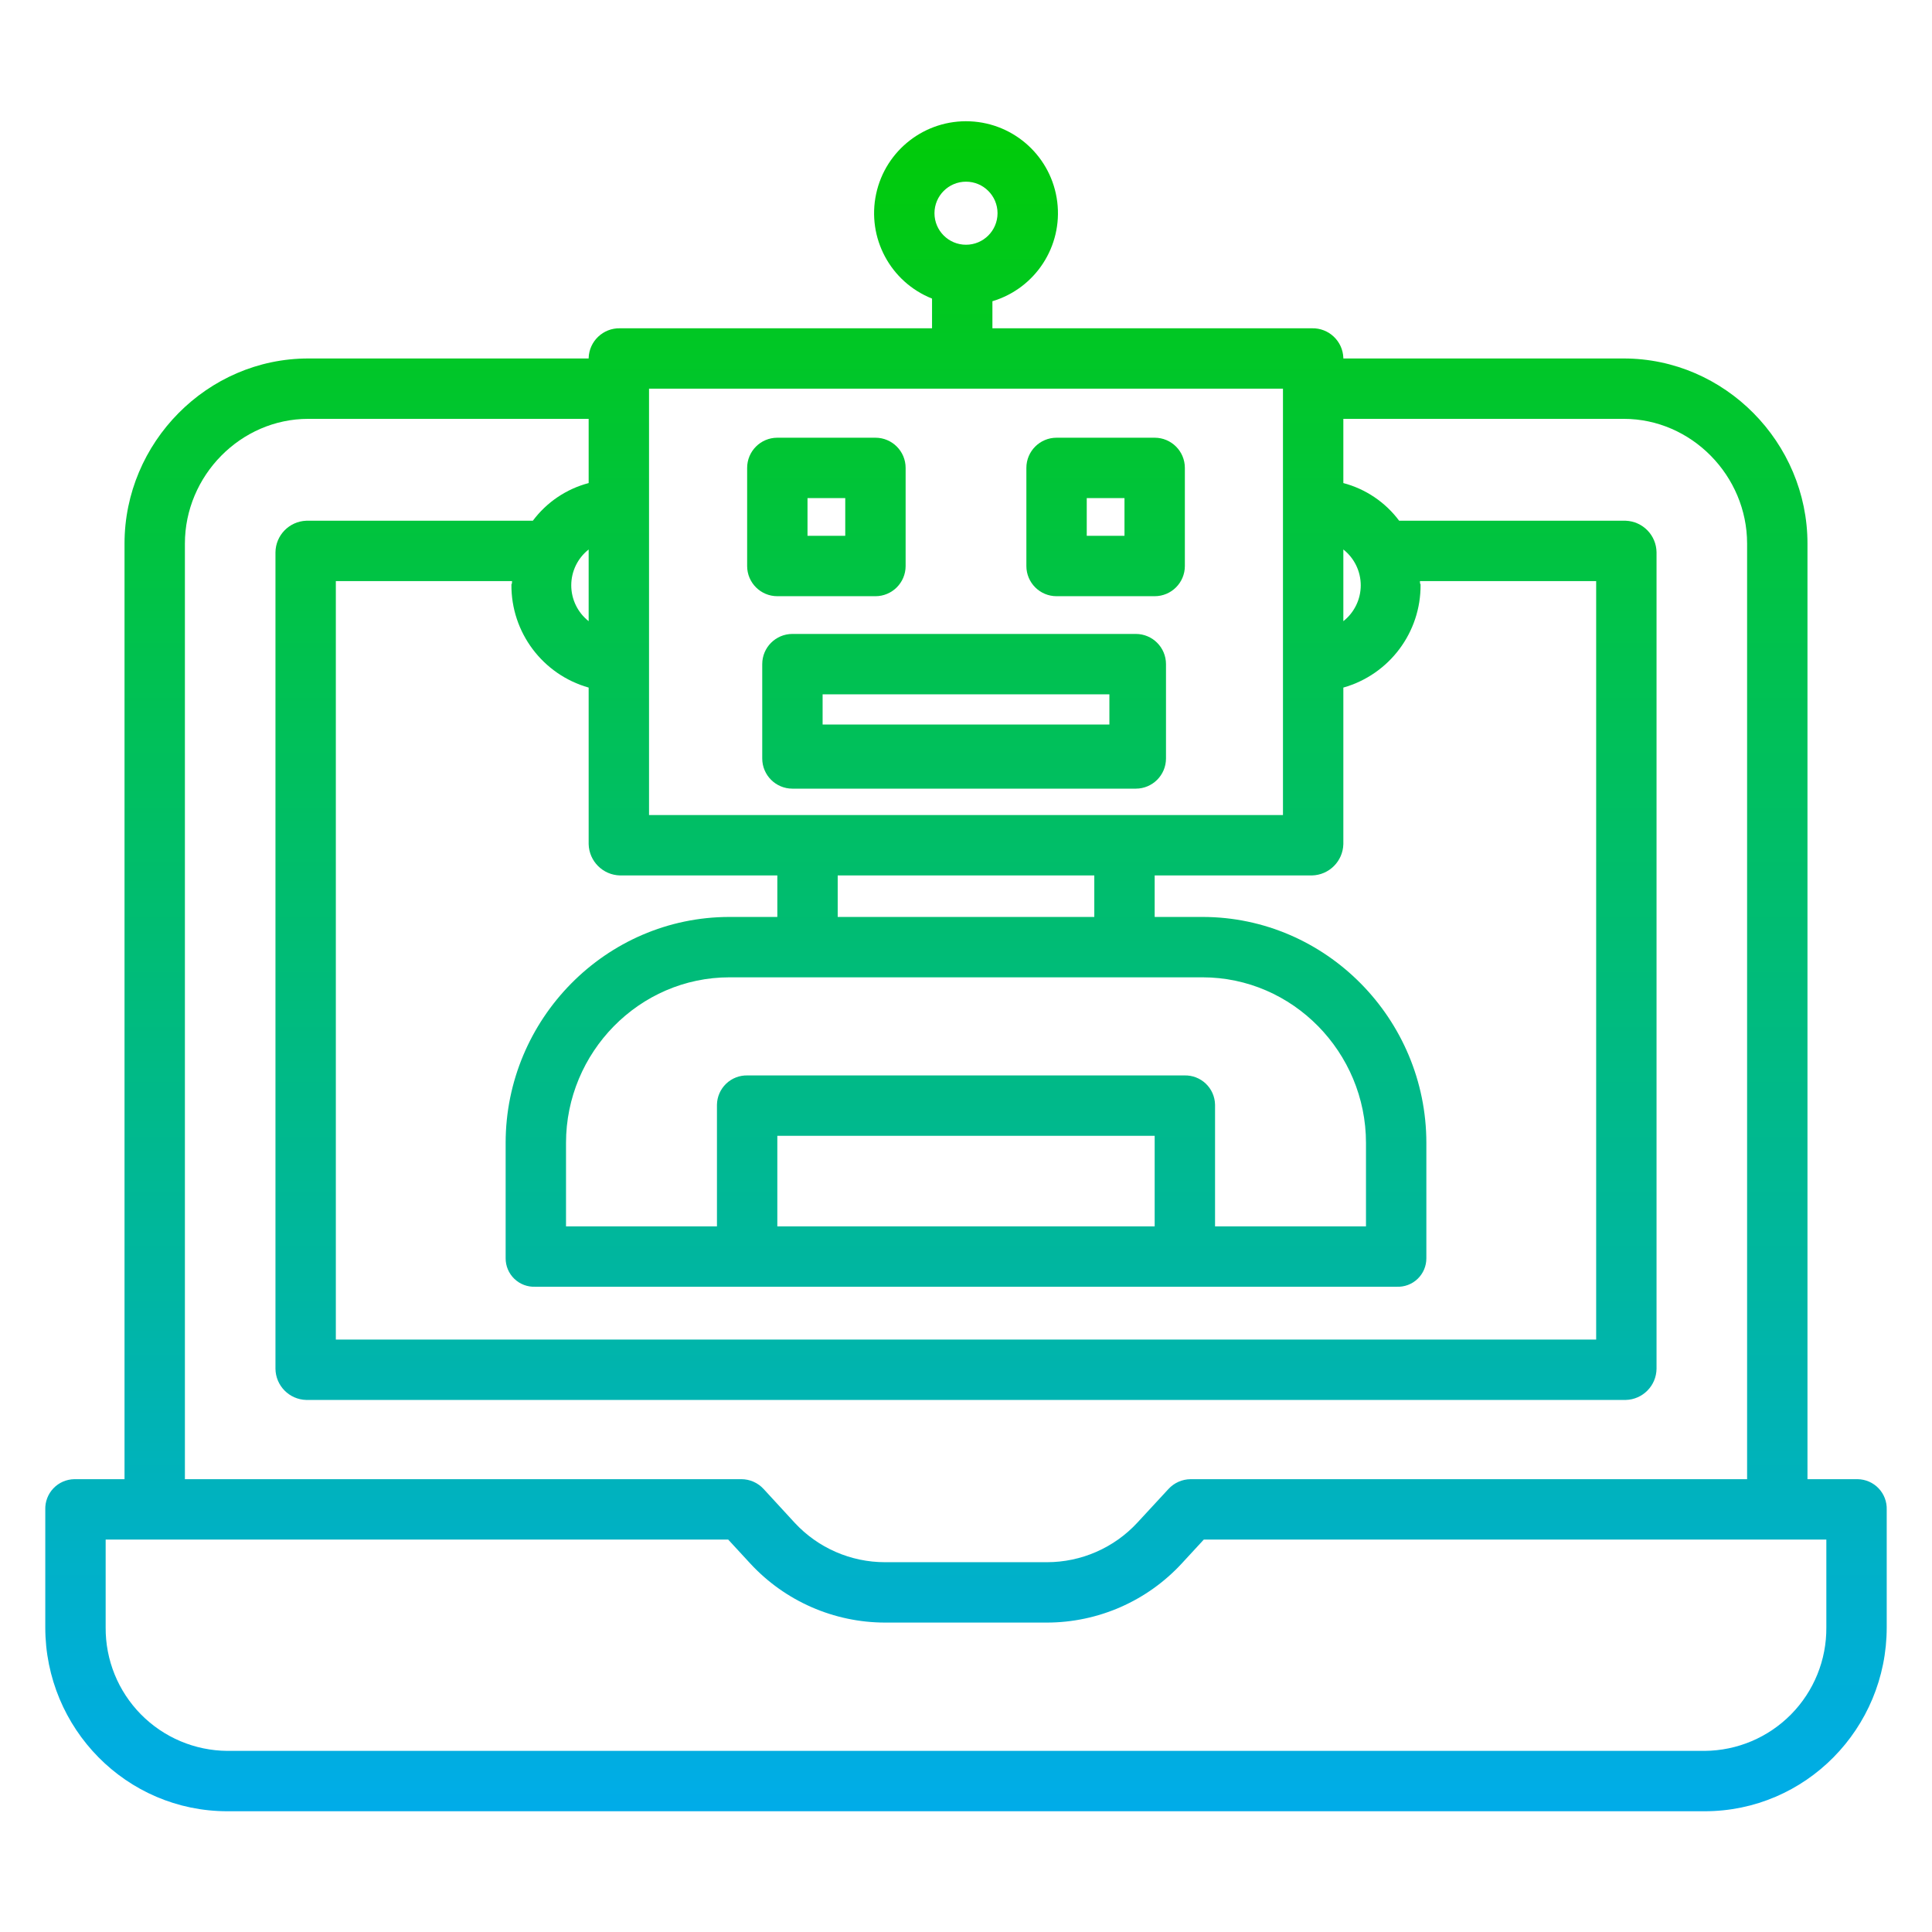
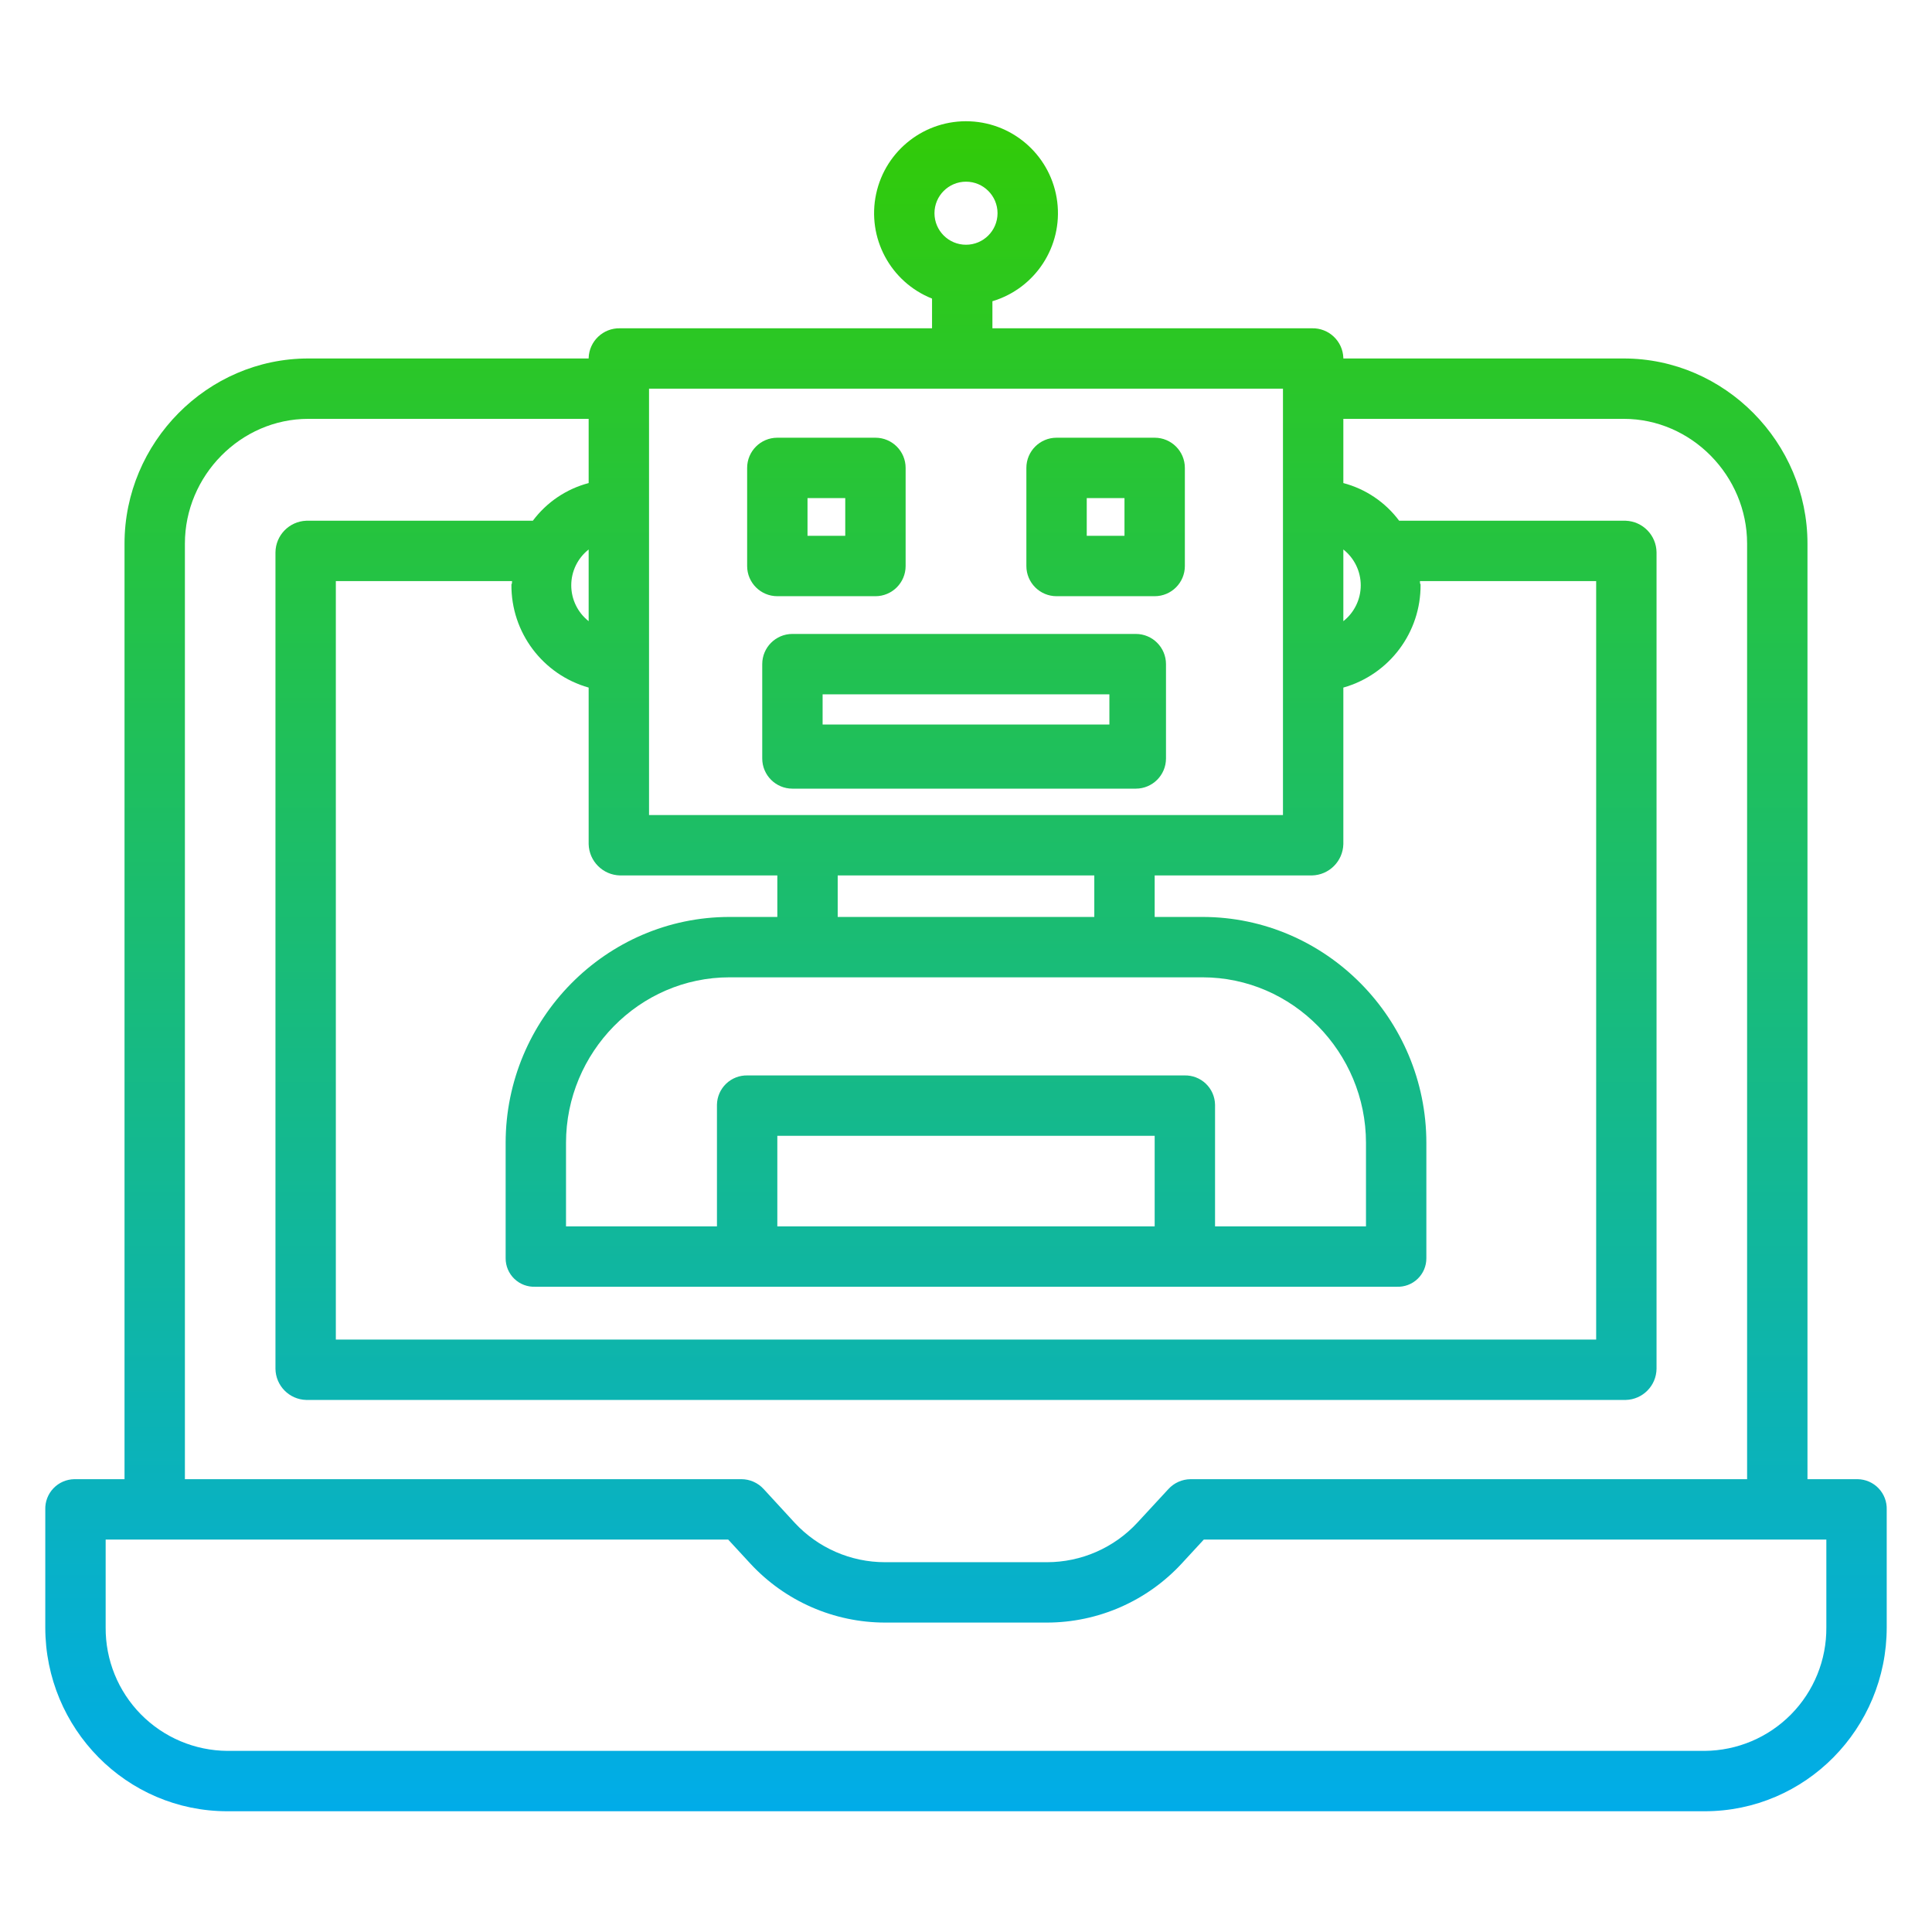
<svg xmlns="http://www.w3.org/2000/svg" xmlns:xlink="http://www.w3.org/1999/xlink" width="85px" height="85px" data-name="Layer 1" viewBox="0 0 512 512">
  <defs>
    <linearGradient id="a" x1="256" x2="256" y1="17.767" y2="482.823" gradientUnits="userSpaceOnUse">
-       <stop offset="0" stop-color="#00CC00" />
+       <stop offset="0" stop-color="#33CC00" />
      <stop offset="1" stop-color="#00acea" />
    </linearGradient>
    <linearGradient id="b" x1="255.5" x2="255.5" y1="17.767" y2="482.823" xlink:href="#a" />
    <linearGradient id="c" x1="219" x2="219" y1="17.767" y2="482.823" xlink:href="#a" />
    <linearGradient id="d" x1="293" x2="293" y1="17.767" y2="482.823" xlink:href="#a" />
  </defs>
  <path fill="url(#a)" d="M492.312,392H479V144.061C479,117.278,457.089,95,430.307,95H356v-.161A8.126,8.126,0,0,0,347.7,87H263V79.829a24.362,24.362,0,1,0-16-.7V87H164.3a8.126,8.126,0,0,0-8.3,7.839V95H81.693C54.911,95,33,117.278,33,144.061V392H19.688A7.814,7.814,0,0,0,12,400.085v31.2C12,458.063,33.477,480,60.259,480H451.741C478.523,480,500,458.063,500,431.281v-31.2A7.814,7.814,0,0,0,492.312,392ZM256,48.148a8.356,8.356,0,1,1-8.355,8.356A8.365,8.365,0,0,1,256,48.148Zm120.466,106.77c0-.241-.161.082-.168-.918H423V355H89V154h46.7c-.007,1-.168.677-.168.918A28.128,28.128,0,0,0,156,182.216v41.489A8.516,8.516,0,0,0,164.3,232H206v11H193.34C160.552,243,134,270.092,134,302.881v30.56A7.529,7.529,0,0,0,141.876,341H370.124A7.529,7.529,0,0,0,378,333.441v-30.56C378,270.092,351.448,243,318.66,243H306V232h41.7a8.516,8.516,0,0,0,8.3-8.295V182.216A28.128,28.128,0,0,0,376.466,154.918ZM156,164.618a12.09,12.09,0,0,1,0-19ZM206,325V301H306v24Zm107.881-40H198.119A7.9,7.9,0,0,0,190,292.758V325H150V302.881C150,278.914,169.374,259,193.34,259H318.66c23.966,0,43.34,19.914,43.34,43.881V325H322V292.758A7.9,7.9,0,0,0,313.881,285ZM222,243V232h68v11Zm134-78.382v-19a12.09,12.09,0,0,1,0,19ZM172,103H340V216H172ZM49,144.061C49,126.1,63.733,111,81.693,111H156v17.016A27.09,27.09,0,0,0,141.209,138H81.158A8.483,8.483,0,0,0,73,146.4V362.727A8.373,8.373,0,0,0,81.158,371H430.842A8.373,8.373,0,0,0,439,362.727V146.4a8.483,8.483,0,0,0-8.158-8.4H370.791A27.09,27.09,0,0,0,356,128.016V111h74.307C448.267,111,463,126.1,463,144.061V392H315.519a8.043,8.043,0,0,0-5.883,2.621l-8.234,8.908A32.641,32.641,0,0,1,277.452,414h-42.9A32.613,32.613,0,0,1,210.6,403.55l-8.235-8.953a8.019,8.019,0,0,0-5.883-2.6H49Zm435,287.22A32.471,32.471,0,0,1,451.741,464H60.259A32.471,32.471,0,0,1,28,431.281V408H192.976l5.858,6.352A48.7,48.7,0,0,0,234.548,430h42.9a48.706,48.706,0,0,0,35.715-15.648L319.024,408H484Z" />
  <path fill="url(#b)" d="M309,176a8,8,0,0,0-8-8H210a8,8,0,0,0-8,8v25a8,8,0,0,0,8,8h91a8,8,0,0,0,8-8Zm-15,16H218v-8h76Z" />
  <path fill="url(#c)" d="M240,124a8,8,0,0,0-8-8H206a8,8,0,0,0-8,8v26a8,8,0,0,0,8,8h26a8,8,0,0,0,8-8Zm-26,8h10v10H214Z" />
  <path fill="url(#d)" d="M314,124a8,8,0,0,0-8-8H280a8,8,0,0,0-8,8v26a8,8,0,0,0,8,8h26a8,8,0,0,0,8-8Zm-26,8h10v10H288Z" />
</svg>
